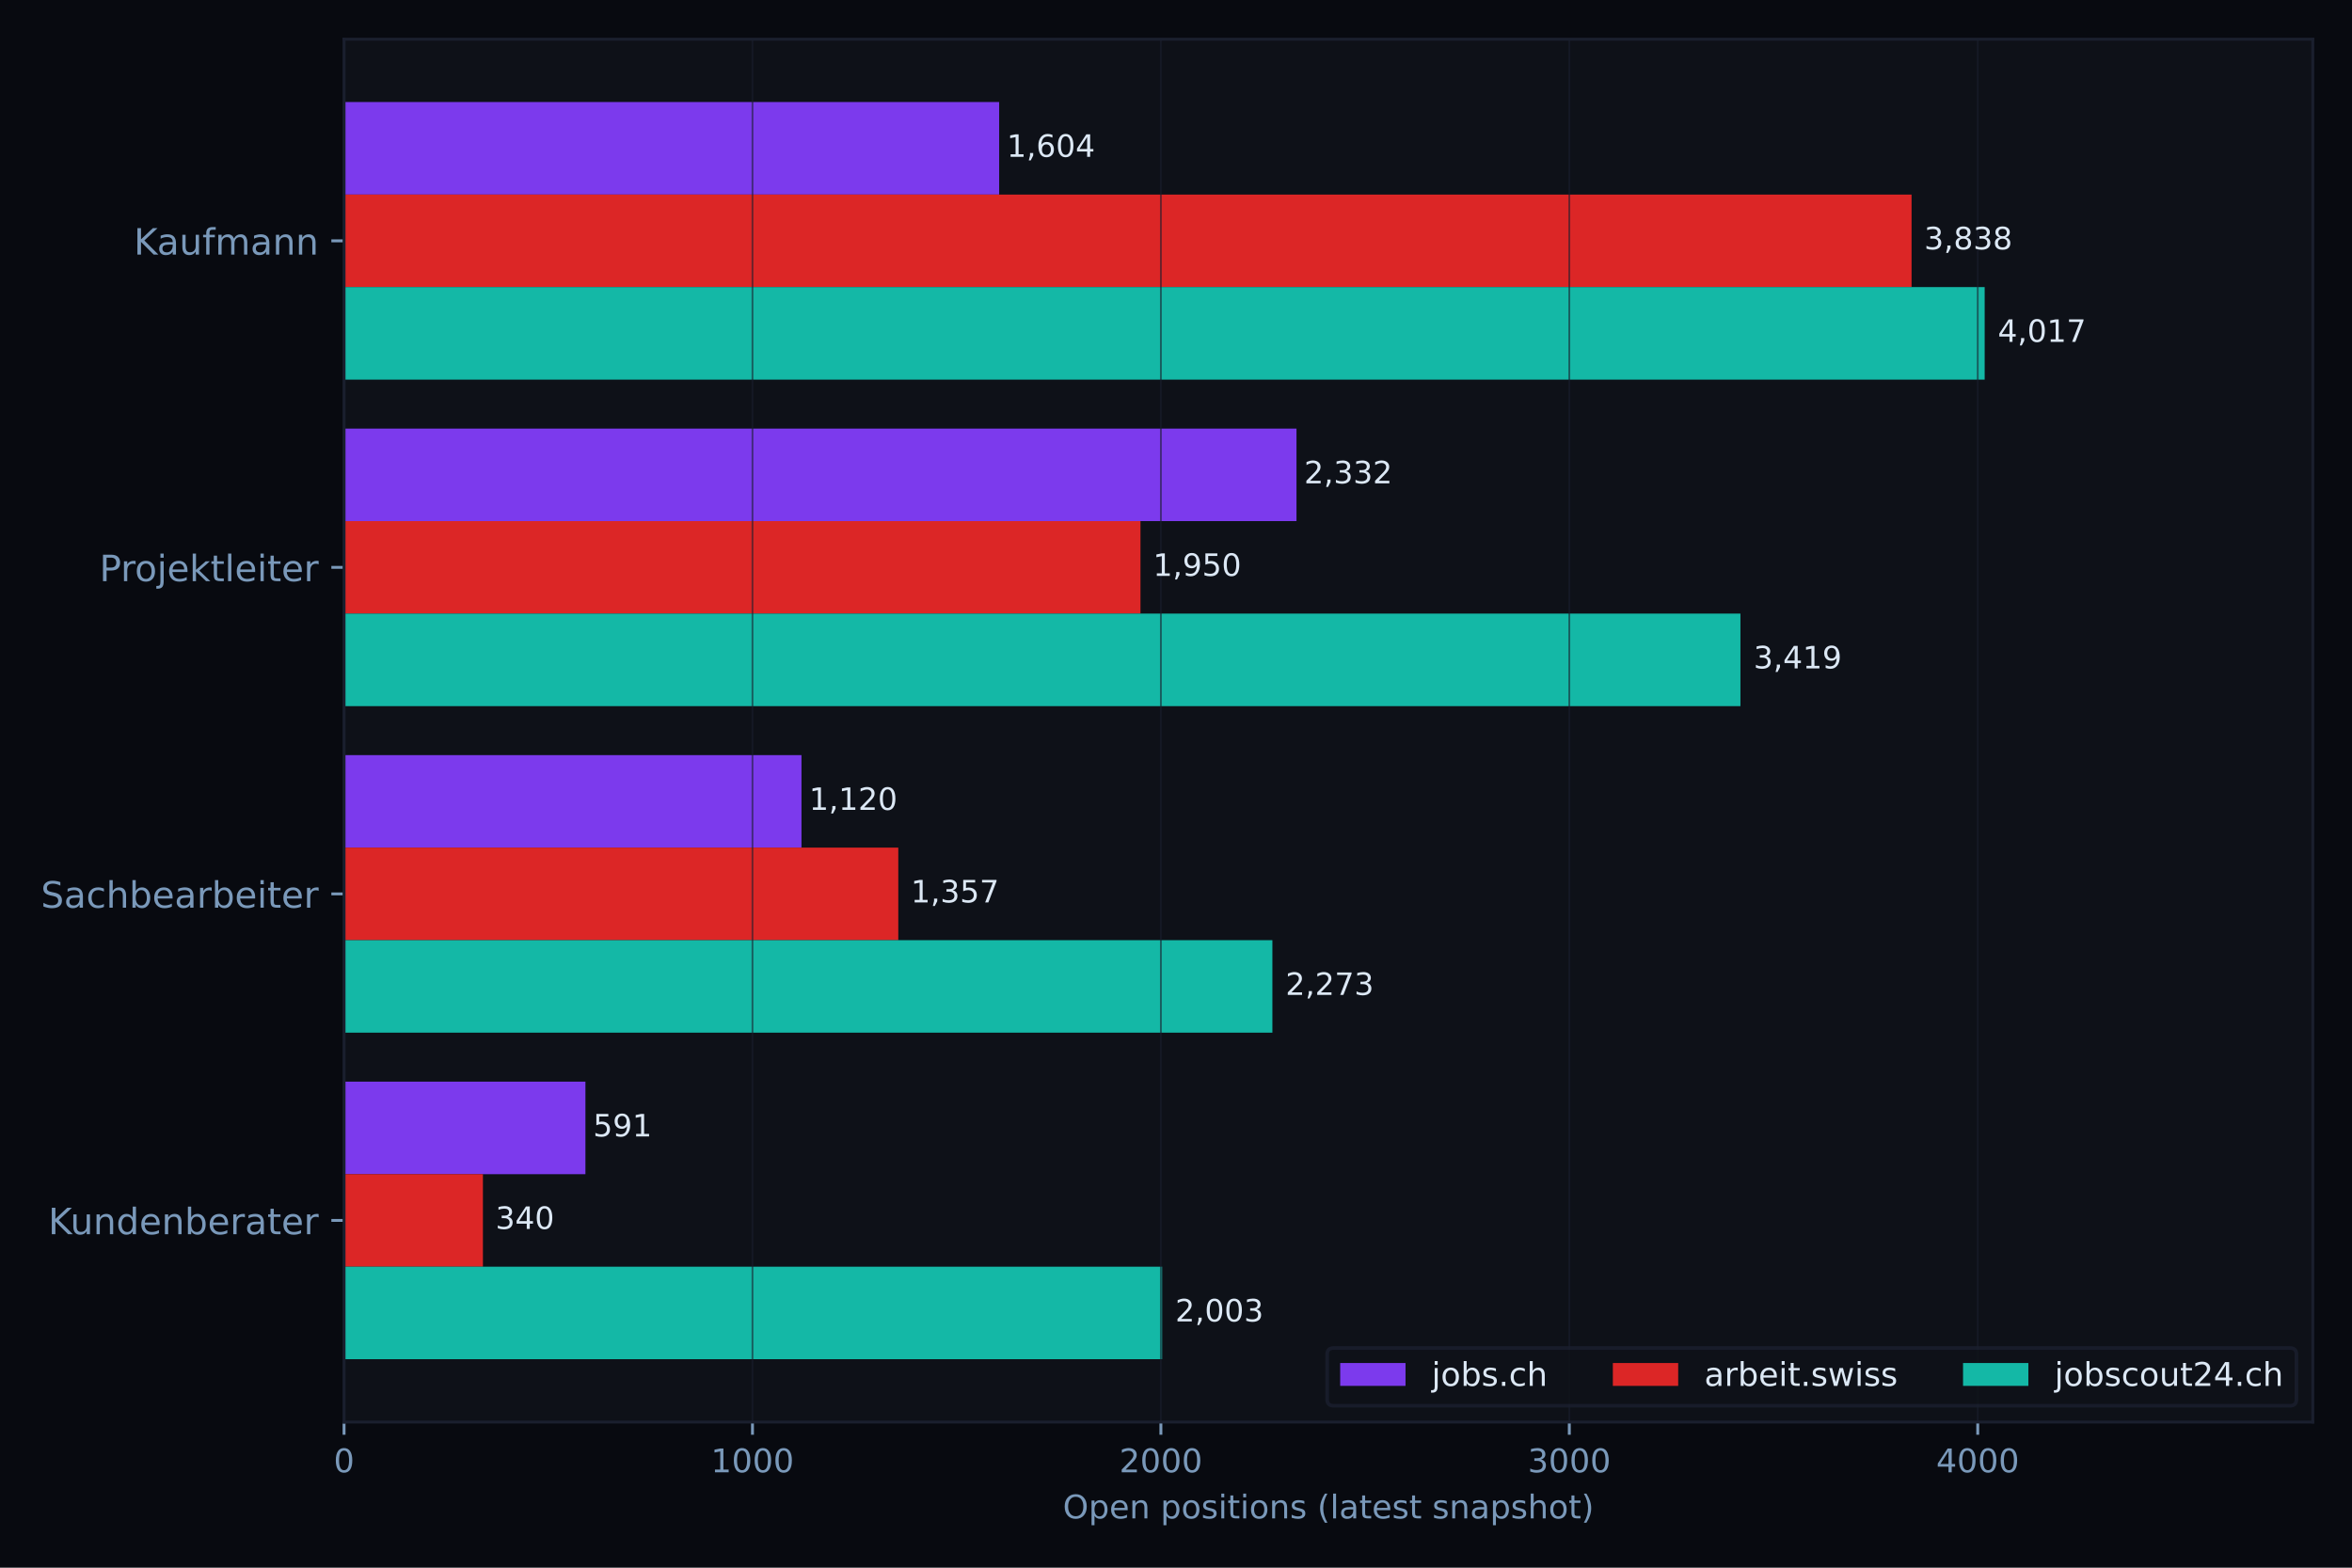
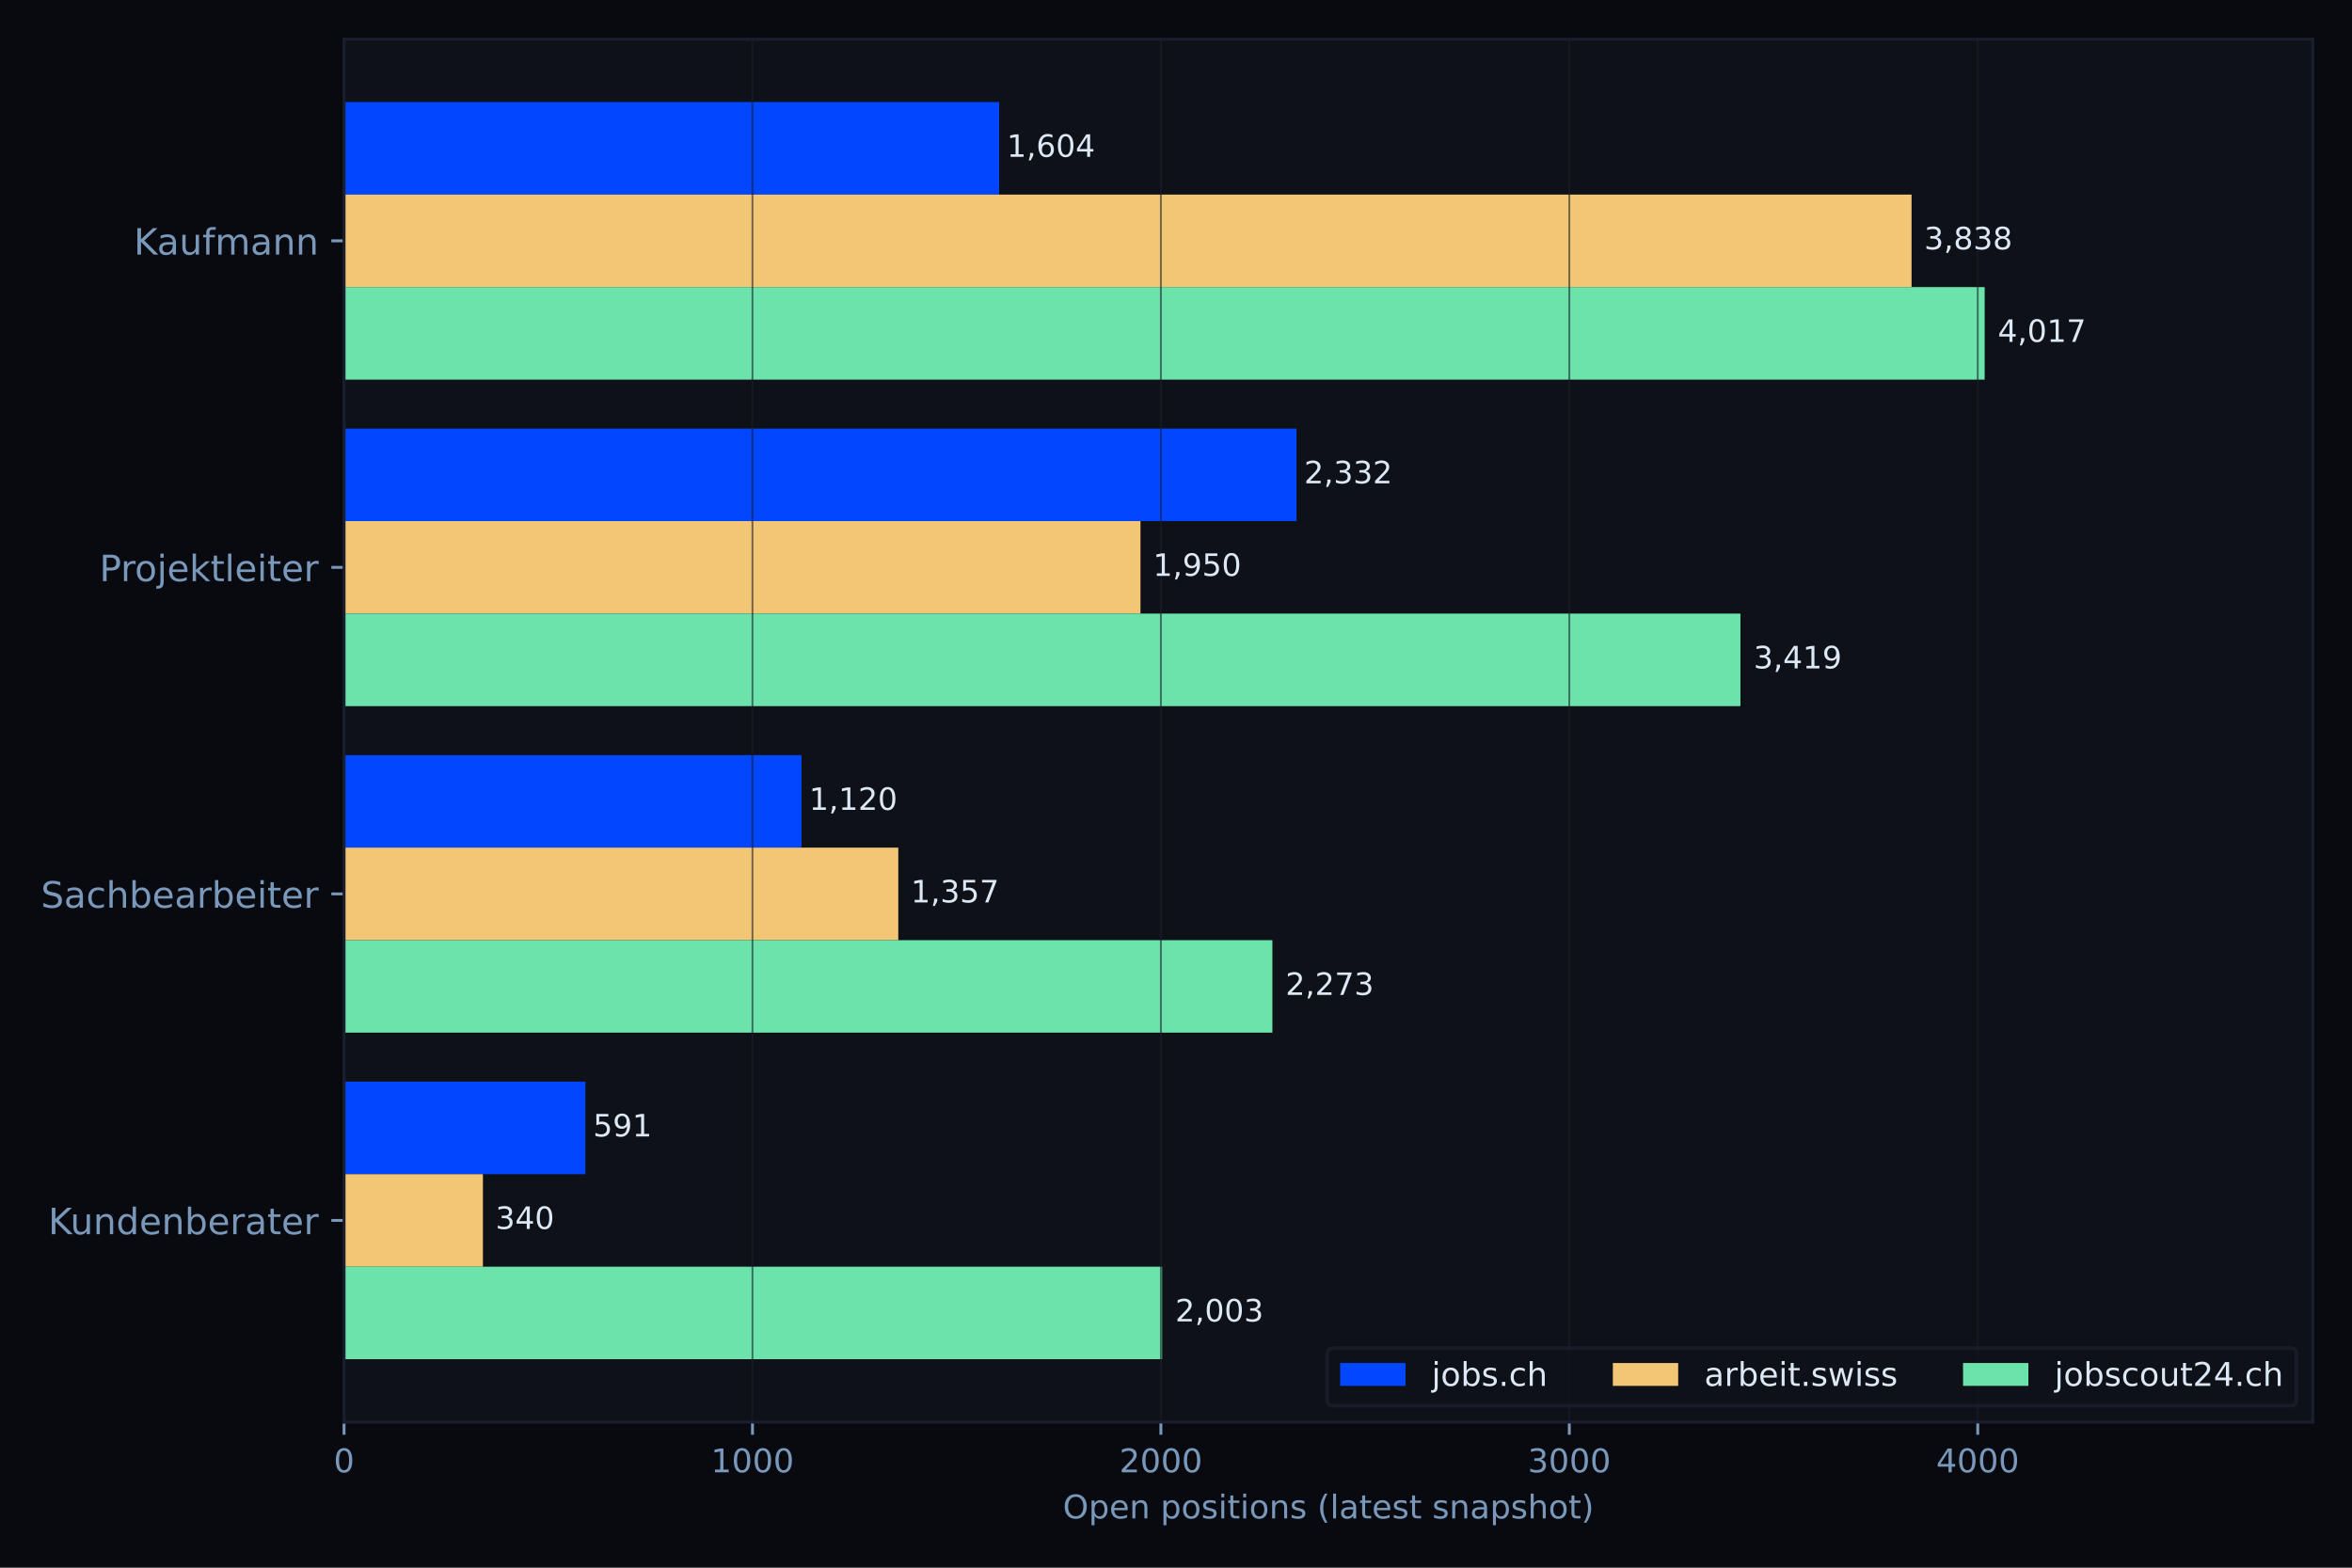
<svg xmlns="http://www.w3.org/2000/svg" xmlns:xlink="http://www.w3.org/1999/xlink" width="648pt" height="432pt" viewBox="0 0 648 432" version="1.1">
  <defs>
    <style type="text/css">*{stroke-linejoin: round; stroke-linecap: butt}</style>
  </defs>
  <g id="figure_1">
    <g id="patch_1">
      <path d="M 0 432  L 648 432  L 648 0  L 0 0  z " style="fill: #080a10" />
    </g>
    <g id="axes_1">
      <g id="patch_2">
        <path d="M 94.791 391.873  L 637.2 391.873  L 637.2 10.8  L 94.791 10.8  z " style="fill: #0e1118" />
      </g>
      <g id="patch_3">
-         <path d="M 94.791 28.121  L 275.279 28.121  L 275.279 53.616  L 94.791 53.616  z " clip-path="url(#pc95804c124)" style="fill: #7c3aed" />
+         <path d="M 94.791 28.121  L 275.279 28.121  L 275.279 53.616  L 94.791 53.616  z " clip-path="url(#pc95804c124)" style="fill: #0047ff" />
      </g>
      <g id="patch_4">
-         <path d="M 94.791 118.103  L 357.196 118.103  L 357.196 143.598  L 94.791 143.598  z " clip-path="url(#pc95804c124)" style="fill: #7c3aed" />
+         <path d="M 94.791 118.103  L 357.196 118.103  L 357.196 143.598  L 94.791 143.598  z " clip-path="url(#pc95804c124)" style="fill: #0047ff" />
      </g>
      <g id="patch_5">
-         <path d="M 94.791 208.085  L 220.817 208.085  L 220.817 233.58  L 94.791 233.58  z " clip-path="url(#pc95804c124)" style="fill: #7c3aed" />
+         <path d="M 94.791 208.085  L 220.817 208.085  L 220.817 233.58  L 94.791 233.58  z " clip-path="url(#pc95804c124)" style="fill: #0047ff" />
      </g>
      <g id="patch_6">
-         <path d="M 94.791 298.067  L 161.292 298.067  L 161.292 323.562  L 94.791 323.562  z " clip-path="url(#pc95804c124)" style="fill: #7c3aed" />
+         <path d="M 94.791 298.067  L 161.292 298.067  L 161.292 323.562  L 94.791 323.562  z " clip-path="url(#pc95804c124)" style="fill: #0047ff" />
      </g>
      <g id="patch_7">
-         <path d="M 94.791 53.616  L 526.657 53.616  L 526.657 79.111  L 94.791 79.111  z " clip-path="url(#pc95804c124)" style="fill: #dc2626" />
+         <path d="M 94.791 53.616  L 526.657 53.616  L 526.657 79.111  L 94.791 79.111  z " clip-path="url(#pc95804c124)" style="fill: #f2c674" />
      </g>
      <g id="patch_8">
-         <path d="M 94.791 143.598  L 314.212 143.598  L 314.212 169.093  L 94.791 169.093  z " clip-path="url(#pc95804c124)" style="fill: #dc2626" />
+         <path d="M 94.791 143.598  L 314.212 143.598  L 314.212 169.093  L 94.791 169.093  z " clip-path="url(#pc95804c124)" style="fill: #f2c674" />
      </g>
      <g id="patch_9">
-         <path d="M 94.791 233.58  L 247.486 233.58  L 247.486 259.075  L 94.791 259.075  z " clip-path="url(#pc95804c124)" style="fill: #dc2626" />
+         <path d="M 94.791 233.58  L 247.486 233.58  L 247.486 259.075  L 94.791 259.075  z " clip-path="url(#pc95804c124)" style="fill: #f2c674" />
      </g>
      <g id="patch_10">
-         <path d="M 94.791 323.562  L 133.049 323.562  L 133.049 349.056  L 94.791 349.056  z " clip-path="url(#pc95804c124)" style="fill: #dc2626" />
+         <path d="M 94.791 323.562  L 133.049 323.562  L 133.049 349.056  L 94.791 349.056  z " clip-path="url(#pc95804c124)" style="fill: #f2c674" />
      </g>
      <g id="patch_11">
-         <path d="M 94.791 79.111  L 546.798 79.111  L 546.798 104.606  L 94.791 104.606  z " clip-path="url(#pc95804c124)" style="fill: #14b8a6" />
+         <path d="M 94.791 79.111  L 546.798 79.111  L 546.798 104.606  L 94.791 104.606  z " clip-path="url(#pc95804c124)" style="fill: #6be3aa" />
      </g>
      <g id="patch_12">
-         <path d="M 94.791 169.093  L 479.509 169.093  L 479.509 194.588  L 94.791 194.588  z " clip-path="url(#pc95804c124)" style="fill: #14b8a6" />
+         <path d="M 94.791 169.093  L 479.509 169.093  L 479.509 194.588  L 94.791 194.588  z " clip-path="url(#pc95804c124)" style="fill: #6be3aa" />
      </g>
      <g id="patch_13">
-         <path d="M 94.791 259.075  L 350.557 259.075  L 350.557 284.569  L 94.791 284.569  z " clip-path="url(#pc95804c124)" style="fill: #14b8a6" />
+         <path d="M 94.791 259.075  L 350.557 259.075  L 350.557 284.569  L 94.791 284.569  z " clip-path="url(#pc95804c124)" style="fill: #6be3aa" />
      </g>
      <g id="patch_14">
-         <path d="M 94.791 349.056  L 320.176 349.056  L 320.176 374.551  L 94.791 374.551  z " clip-path="url(#pc95804c124)" style="fill: #14b8a6" />
+         <path d="M 94.791 349.056  L 320.176 349.056  L 320.176 374.551  L 94.791 374.551  z " clip-path="url(#pc95804c124)" style="fill: #6be3aa" />
      </g>
      <g id="matplotlib.axis_1">
        <g id="xtick_1">
          <g id="line2d_1">
            <path d="M 94.791 391.873  L 94.791 10.8  " clip-path="url(#pc95804c124)" style="fill: none; stroke: #1a1f2e; stroke-opacity: 0.6; stroke-width: 0.5; stroke-linecap: square" />
          </g>
          <g id="line2d_2">
            <defs>
              <path id="mff3be124f5" d="M 0 0  L 0 3.5  " style="stroke: #7a99ba; stroke-width: 0.8" />
            </defs>
            <g>
              <use xlink:href="#mff3be124f5" x="94.791" y="391.873" style="fill: #7a99ba; stroke: #7a99ba; stroke-width: 0.8" />
            </g>
          </g>
          <g id="text_1">
            <g style="fill: #7a99ba" transform="translate(91.92778 405.7113) scale(0.09 -0.09)">
              <defs>
                <path id="DejaVuSans-30" d="M 2034 4250  Q 1547 4250 1301 3770  Q 1056 3291 1056 2328  Q 1056 1369 1301 889  Q 1547 409 2034 409  Q 2525 409 2770 889  Q 3016 1369 3016 2328  Q 3016 3291 2770 3770  Q 2525 4250 2034 4250  z M 2034 4750  Q 2819 4750 3233 4129  Q 3647 3509 3647 2328  Q 3647 1150 3233 529  Q 2819 -91 2034 -91  Q 1250 -91 836 529  Q 422 1150 422 2328  Q 422 3509 836 4129  Q 1250 4750 2034 4750  z " transform="scale(0.015625)" />
              </defs>
              <use xlink:href="#DejaVuSans-30" />
            </g>
          </g>
        </g>
        <g id="xtick_2">
          <g id="line2d_3">
            <path d="M 207.315 391.873  L 207.315 10.8  " clip-path="url(#pc95804c124)" style="fill: none; stroke: #1a1f2e; stroke-opacity: 0.6; stroke-width: 0.5; stroke-linecap: square" />
          </g>
          <g id="line2d_4">
            <g>
              <use xlink:href="#mff3be124f5" x="207.315" y="391.873" style="fill: #7a99ba; stroke: #7a99ba; stroke-width: 0.8" />
            </g>
          </g>
          <g id="text_2">
            <g style="fill: #7a99ba" transform="translate(195.8621 405.7113) scale(0.09 -0.09)">
              <defs>
                <path id="DejaVuSans-31" d="M 794 531  L 1825 531  L 1825 4091  L 703 3866  L 703 4441  L 1819 4666  L 2450 4666  L 2450 531  L 3481 531  L 3481 0  L 794 0  L 794 531  z " transform="scale(0.015625)" />
              </defs>
              <use xlink:href="#DejaVuSans-31" />
              <use xlink:href="#DejaVuSans-30" x="63.623" />
              <use xlink:href="#DejaVuSans-30" x="127.246" />
              <use xlink:href="#DejaVuSans-30" x="190.869" />
            </g>
          </g>
        </g>
        <g id="xtick_3">
          <g id="line2d_5">
            <path d="M 319.838 391.873  L 319.838 10.8  " clip-path="url(#pc95804c124)" style="fill: none; stroke: #1a1f2e; stroke-opacity: 0.6; stroke-width: 0.5; stroke-linecap: square" />
          </g>
          <g id="line2d_6">
            <g>
              <use xlink:href="#mff3be124f5" x="319.838" y="391.873" style="fill: #7a99ba; stroke: #7a99ba; stroke-width: 0.8" />
            </g>
          </g>
          <g id="text_3">
            <g style="fill: #7a99ba" transform="translate(308.3857 405.7113) scale(0.09 -0.09)">
              <defs>
                <path id="DejaVuSans-32" d="M 1228 531  L 3431 531  L 3431 0  L 469 0  L 469 531  Q 828 903 1448 1529  Q 2069 2156 2228 2338  Q 2531 2678 2651 2914  Q 2772 3150 2772 3378  Q 2772 3750 2511 3984  Q 2250 4219 1831 4219  Q 1534 4219 1204 4116  Q 875 4013 500 3803  L 500 4441  Q 881 4594 1212 4672  Q 1544 4750 1819 4750  Q 2544 4750 2975 4387  Q 3406 4025 3406 3419  Q 3406 3131 3298 2873  Q 3191 2616 2906 2266  Q 2828 2175 2409 1742  Q 1991 1309 1228 531  z " transform="scale(0.015625)" />
              </defs>
              <use xlink:href="#DejaVuSans-32" />
              <use xlink:href="#DejaVuSans-30" x="63.623" />
              <use xlink:href="#DejaVuSans-30" x="127.246" />
              <use xlink:href="#DejaVuSans-30" x="190.869" />
            </g>
          </g>
        </g>
        <g id="xtick_4">
          <g id="line2d_7">
            <path d="M 432.362 391.873  L 432.362 10.8  " clip-path="url(#pc95804c124)" style="fill: none; stroke: #1a1f2e; stroke-opacity: 0.6; stroke-width: 0.5; stroke-linecap: square" />
          </g>
          <g id="line2d_8">
            <g>
              <use xlink:href="#mff3be124f5" x="432.362" y="391.873" style="fill: #7a99ba; stroke: #7a99ba; stroke-width: 0.8" />
            </g>
          </g>
          <g id="text_4">
            <g style="fill: #7a99ba" transform="translate(420.9094 405.7113) scale(0.09 -0.09)">
              <defs>
                <path id="DejaVuSans-33" d="M 2597 2516  Q 3050 2419 3304 2112  Q 3559 1806 3559 1356  Q 3559 666 3084 287  Q 2609 -91 1734 -91  Q 1441 -91 1130 -33  Q 819 25 488 141  L 488 750  Q 750 597 1062 519  Q 1375 441 1716 441  Q 2309 441 2620 675  Q 2931 909 2931 1356  Q 2931 1769 2642 2001  Q 2353 2234 1838 2234  L 1294 2234  L 1294 2753  L 1863 2753  Q 2328 2753 2575 2939  Q 2822 3125 2822 3475  Q 2822 3834 2567 4026  Q 2313 4219 1838 4219  Q 1578 4219 1281 4162  Q 984 4106 628 3988  L 628 4550  Q 988 4650 1302 4700  Q 1616 4750 1894 4750  Q 2613 4750 3031 4423  Q 3450 4097 3450 3541  Q 3450 3153 3228 2886  Q 3006 2619 2597 2516  z " transform="scale(0.015625)" />
              </defs>
              <use xlink:href="#DejaVuSans-33" />
              <use xlink:href="#DejaVuSans-30" x="63.623" />
              <use xlink:href="#DejaVuSans-30" x="127.246" />
              <use xlink:href="#DejaVuSans-30" x="190.869" />
            </g>
          </g>
        </g>
        <g id="xtick_5">
          <g id="line2d_9">
            <path d="M 544.886 391.873  L 544.886 10.8  " clip-path="url(#pc95804c124)" style="fill: none; stroke: #1a1f2e; stroke-opacity: 0.6; stroke-width: 0.5; stroke-linecap: square" />
          </g>
          <g id="line2d_10">
            <g>
              <use xlink:href="#mff3be124f5" x="544.886" y="391.873" style="fill: #7a99ba; stroke: #7a99ba; stroke-width: 0.8" />
            </g>
          </g>
          <g id="text_5">
            <g style="fill: #7a99ba" transform="translate(533.4331 405.7113) scale(0.09 -0.09)">
              <defs>
                <path id="DejaVuSans-34" d="M 2419 4116  L 825 1625  L 2419 1625  L 2419 4116  z M 2253 4666  L 3047 4666  L 3047 1625  L 3713 1625  L 3713 1100  L 3047 1100  L 3047 0  L 2419 0  L 2419 1100  L 313 1100  L 313 1709  L 2253 4666  z " transform="scale(0.015625)" />
              </defs>
              <use xlink:href="#DejaVuSans-34" />
              <use xlink:href="#DejaVuSans-30" x="63.623" />
              <use xlink:href="#DejaVuSans-30" x="127.246" />
              <use xlink:href="#DejaVuSans-30" x="190.869" />
            </g>
          </g>
        </g>
        <g id="text_6">
          <g style="fill: #7a99ba" transform="translate(292.8318 418.4216) scale(0.09 -0.09)">
            <defs>
              <path id="DejaVuSans-4f" d="M 2522 4238  Q 1834 4238 1429 3725  Q 1025 3213 1025 2328  Q 1025 1447 1429 934  Q 1834 422 2522 422  Q 3209 422 3611 934  Q 4013 1447 4013 2328  Q 4013 3213 3611 3725  Q 3209 4238 2522 4238  z M 2522 4750  Q 3503 4750 4090 4092  Q 4678 3434 4678 2328  Q 4678 1225 4090 567  Q 3503 -91 2522 -91  Q 1538 -91 948 565  Q 359 1222 359 2328  Q 359 3434 948 4092  Q 1538 4750 2522 4750  z " transform="scale(0.015625)" />
              <path id="DejaVuSans-70" d="M 1159 525  L 1159 -1331  L 581 -1331  L 581 3500  L 1159 3500  L 1159 2969  Q 1341 3281 1617 3432  Q 1894 3584 2278 3584  Q 2916 3584 3314 3078  Q 3713 2572 3713 1747  Q 3713 922 3314 415  Q 2916 -91 2278 -91  Q 1894 -91 1617 61  Q 1341 213 1159 525  z M 3116 1747  Q 3116 2381 2855 2742  Q 2594 3103 2138 3103  Q 1681 3103 1420 2742  Q 1159 2381 1159 1747  Q 1159 1113 1420 752  Q 1681 391 2138 391  Q 2594 391 2855 752  Q 3116 1113 3116 1747  z " transform="scale(0.015625)" />
              <path id="DejaVuSans-65" d="M 3597 1894  L 3597 1613  L 953 1613  Q 991 1019 1311 708  Q 1631 397 2203 397  Q 2534 397 2845 478  Q 3156 559 3463 722  L 3463 178  Q 3153 47 2828 -22  Q 2503 -91 2169 -91  Q 1331 -91 842 396  Q 353 884 353 1716  Q 353 2575 817 3079  Q 1281 3584 2069 3584  Q 2775 3584 3186 3129  Q 3597 2675 3597 1894  z M 3022 2063  Q 3016 2534 2758 2815  Q 2500 3097 2075 3097  Q 1594 3097 1305 2825  Q 1016 2553 972 2059  L 3022 2063  z " transform="scale(0.015625)" />
              <path id="DejaVuSans-6e" d="M 3513 2113  L 3513 0  L 2938 0  L 2938 2094  Q 2938 2591 2744 2837  Q 2550 3084 2163 3084  Q 1697 3084 1428 2787  Q 1159 2491 1159 1978  L 1159 0  L 581 0  L 581 3500  L 1159 3500  L 1159 2956  Q 1366 3272 1645 3428  Q 1925 3584 2291 3584  Q 2894 3584 3203 3211  Q 3513 2838 3513 2113  z " transform="scale(0.015625)" />
              <path id="DejaVuSans-20" transform="scale(0.015625)" />
              <path id="DejaVuSans-6f" d="M 1959 3097  Q 1497 3097 1228 2736  Q 959 2375 959 1747  Q 959 1119 1226 758  Q 1494 397 1959 397  Q 2419 397 2687 759  Q 2956 1122 2956 1747  Q 2956 2369 2687 2733  Q 2419 3097 1959 3097  z M 1959 3584  Q 2709 3584 3137 3096  Q 3566 2609 3566 1747  Q 3566 888 3137 398  Q 2709 -91 1959 -91  Q 1206 -91 779 398  Q 353 888 353 1747  Q 353 2609 779 3096  Q 1206 3584 1959 3584  z " transform="scale(0.015625)" />
              <path id="DejaVuSans-73" d="M 2834 3397  L 2834 2853  Q 2591 2978 2328 3040  Q 2066 3103 1784 3103  Q 1356 3103 1142 2972  Q 928 2841 928 2578  Q 928 2378 1081 2264  Q 1234 2150 1697 2047  L 1894 2003  Q 2506 1872 2764 1633  Q 3022 1394 3022 966  Q 3022 478 2636 193  Q 2250 -91 1575 -91  Q 1294 -91 989 -36  Q 684 19 347 128  L 347 722  Q 666 556 975 473  Q 1284 391 1588 391  Q 1994 391 2212 530  Q 2431 669 2431 922  Q 2431 1156 2273 1281  Q 2116 1406 1581 1522  L 1381 1569  Q 847 1681 609 1914  Q 372 2147 372 2553  Q 372 3047 722 3315  Q 1072 3584 1716 3584  Q 2034 3584 2315 3537  Q 2597 3491 2834 3397  z " transform="scale(0.015625)" />
              <path id="DejaVuSans-69" d="M 603 3500  L 1178 3500  L 1178 0  L 603 0  L 603 3500  z M 603 4863  L 1178 4863  L 1178 4134  L 603 4134  L 603 4863  z " transform="scale(0.015625)" />
              <path id="DejaVuSans-74" d="M 1172 4494  L 1172 3500  L 2356 3500  L 2356 3053  L 1172 3053  L 1172 1153  Q 1172 725 1289 603  Q 1406 481 1766 481  L 2356 481  L 2356 0  L 1766 0  Q 1100 0 847 248  Q 594 497 594 1153  L 594 3053  L 172 3053  L 172 3500  L 594 3500  L 594 4494  L 1172 4494  z " transform="scale(0.015625)" />
              <path id="DejaVuSans-28" d="M 1984 4856  Q 1566 4138 1362 3434  Q 1159 2731 1159 2009  Q 1159 1288 1364 580  Q 1569 -128 1984 -844  L 1484 -844  Q 1016 -109 783 600  Q 550 1309 550 2009  Q 550 2706 781 3412  Q 1013 4119 1484 4856  L 1984 4856  z " transform="scale(0.015625)" />
              <path id="DejaVuSans-6c" d="M 603 4863  L 1178 4863  L 1178 0  L 603 0  L 603 4863  z " transform="scale(0.015625)" />
              <path id="DejaVuSans-61" d="M 2194 1759  Q 1497 1759 1228 1600  Q 959 1441 959 1056  Q 959 750 1161 570  Q 1363 391 1709 391  Q 2188 391 2477 730  Q 2766 1069 2766 1631  L 2766 1759  L 2194 1759  z M 3341 1997  L 3341 0  L 2766 0  L 2766 531  Q 2569 213 2275 61  Q 1981 -91 1556 -91  Q 1019 -91 701 211  Q 384 513 384 1019  Q 384 1609 779 1909  Q 1175 2209 1959 2209  L 2766 2209  L 2766 2266  Q 2766 2663 2505 2880  Q 2244 3097 1772 3097  Q 1472 3097 1187 3025  Q 903 2953 641 2809  L 641 3341  Q 956 3463 1253 3523  Q 1550 3584 1831 3584  Q 2591 3584 2966 3190  Q 3341 2797 3341 1997  z " transform="scale(0.015625)" />
              <path id="DejaVuSans-68" d="M 3513 2113  L 3513 0  L 2938 0  L 2938 2094  Q 2938 2591 2744 2837  Q 2550 3084 2163 3084  Q 1697 3084 1428 2787  Q 1159 2491 1159 1978  L 1159 0  L 581 0  L 581 4863  L 1159 4863  L 1159 2956  Q 1366 3272 1645 3428  Q 1925 3584 2291 3584  Q 2894 3584 3203 3211  Q 3513 2838 3513 2113  z " transform="scale(0.015625)" />
              <path id="DejaVuSans-29" d="M 513 4856  L 1013 4856  Q 1481 4119 1714 3412  Q 1947 2706 1947 2009  Q 1947 1309 1714 600  Q 1481 -109 1013 -844  L 513 -844  Q 928 -128 1133 580  Q 1338 1288 1338 2009  Q 1338 2731 1133 3434  Q 928 4138 513 4856  z " transform="scale(0.015625)" />
            </defs>
            <use xlink:href="#DejaVuSans-4f" />
            <use xlink:href="#DejaVuSans-70" x="78.711" />
            <use xlink:href="#DejaVuSans-65" x="142.188" />
            <use xlink:href="#DejaVuSans-6e" x="203.711" />
            <use xlink:href="#DejaVuSans-20" x="267.09" />
            <use xlink:href="#DejaVuSans-70" x="298.877" />
            <use xlink:href="#DejaVuSans-6f" x="362.354" />
            <use xlink:href="#DejaVuSans-73" x="423.535" />
            <use xlink:href="#DejaVuSans-69" x="475.635" />
            <use xlink:href="#DejaVuSans-74" x="503.418" />
            <use xlink:href="#DejaVuSans-69" x="542.627" />
            <use xlink:href="#DejaVuSans-6f" x="570.41" />
            <use xlink:href="#DejaVuSans-6e" x="631.592" />
            <use xlink:href="#DejaVuSans-73" x="694.971" />
            <use xlink:href="#DejaVuSans-20" x="747.07" />
            <use xlink:href="#DejaVuSans-28" x="778.857" />
            <use xlink:href="#DejaVuSans-6c" x="817.871" />
            <use xlink:href="#DejaVuSans-61" x="845.654" />
            <use xlink:href="#DejaVuSans-74" x="906.934" />
            <use xlink:href="#DejaVuSans-65" x="946.143" />
            <use xlink:href="#DejaVuSans-73" x="1007.666" />
            <use xlink:href="#DejaVuSans-74" x="1059.766" />
            <use xlink:href="#DejaVuSans-20" x="1098.975" />
            <use xlink:href="#DejaVuSans-73" x="1130.762" />
            <use xlink:href="#DejaVuSans-6e" x="1182.861" />
            <use xlink:href="#DejaVuSans-61" x="1246.24" />
            <use xlink:href="#DejaVuSans-70" x="1307.52" />
            <use xlink:href="#DejaVuSans-73" x="1370.996" />
            <use xlink:href="#DejaVuSans-68" x="1423.096" />
            <use xlink:href="#DejaVuSans-6f" x="1486.475" />
            <use xlink:href="#DejaVuSans-74" x="1547.656" />
            <use xlink:href="#DejaVuSans-29" x="1586.865" />
          </g>
        </g>
      </g>
      <g id="matplotlib.axis_2">
        <g id="ytick_1">
          <g id="line2d_11">
            <defs>
              <path id="mdf66c61492" d="M 0 0  L -3.5 0  " style="stroke: #7a99ba; stroke-width: 0.8" />
            </defs>
            <g>
              <use xlink:href="#mdf66c61492" x="94.791" y="66.364" style="fill: #7a99ba; stroke: #7a99ba; stroke-width: 0.8" />
            </g>
          </g>
          <g id="text_7">
            <g style="fill: #7a99ba" transform="translate(36.87841 70.16295) scale(0.1 -0.1)">
              <defs>
                <path id="DejaVuSans-4b" d="M 628 4666  L 1259 4666  L 1259 2694  L 3353 4666  L 4166 4666  L 1850 2491  L 4331 0  L 3500 0  L 1259 2247  L 1259 0  L 628 0  L 628 4666  z " transform="scale(0.015625)" />
                <path id="DejaVuSans-75" d="M 544 1381  L 544 3500  L 1119 3500  L 1119 1403  Q 1119 906 1312 657  Q 1506 409 1894 409  Q 2359 409 2629 706  Q 2900 1003 2900 1516  L 2900 3500  L 3475 3500  L 3475 0  L 2900 0  L 2900 538  Q 2691 219 2414 64  Q 2138 -91 1772 -91  Q 1169 -91 856 284  Q 544 659 544 1381  z M 1991 3584  L 1991 3584  z " transform="scale(0.015625)" />
                <path id="DejaVuSans-66" d="M 2375 4863  L 2375 4384  L 1825 4384  Q 1516 4384 1395 4259  Q 1275 4134 1275 3809  L 1275 3500  L 2222 3500  L 2222 3053  L 1275 3053  L 1275 0  L 697 0  L 697 3053  L 147 3053  L 147 3500  L 697 3500  L 697 3744  Q 697 4328 969 4595  Q 1241 4863 1831 4863  L 2375 4863  z " transform="scale(0.015625)" />
                <path id="DejaVuSans-6d" d="M 3328 2828  Q 3544 3216 3844 3400  Q 4144 3584 4550 3584  Q 5097 3584 5394 3201  Q 5691 2819 5691 2113  L 5691 0  L 5113 0  L 5113 2094  Q 5113 2597 4934 2840  Q 4756 3084 4391 3084  Q 3944 3084 3684 2787  Q 3425 2491 3425 1978  L 3425 0  L 2847 0  L 2847 2094  Q 2847 2600 2669 2842  Q 2491 3084 2119 3084  Q 1678 3084 1418 2786  Q 1159 2488 1159 1978  L 1159 0  L 581 0  L 581 3500  L 1159 3500  L 1159 2956  Q 1356 3278 1631 3431  Q 1906 3584 2284 3584  Q 2666 3584 2933 3390  Q 3200 3197 3328 2828  z " transform="scale(0.015625)" />
              </defs>
              <use xlink:href="#DejaVuSans-4b" />
              <use xlink:href="#DejaVuSans-61" x="63.826" />
              <use xlink:href="#DejaVuSans-75" x="125.105" />
              <use xlink:href="#DejaVuSans-66" x="188.484" />
              <use xlink:href="#DejaVuSans-6d" x="223.689" />
              <use xlink:href="#DejaVuSans-61" x="321.102" />
              <use xlink:href="#DejaVuSans-6e" x="382.381" />
              <use xlink:href="#DejaVuSans-6e" x="445.76" />
            </g>
          </g>
        </g>
        <g id="ytick_2">
          <g id="line2d_12">
            <g>
              <use xlink:href="#mdf66c61492" x="94.791" y="156.345" style="fill: #7a99ba; stroke: #7a99ba; stroke-width: 0.8" />
            </g>
          </g>
          <g id="text_8">
            <g style="fill: #7a99ba" transform="translate(27.3956 160.1447) scale(0.1 -0.1)">
              <defs>
                <path id="DejaVuSans-50" d="M 1259 4147  L 1259 2394  L 2053 2394  Q 2494 2394 2734 2622  Q 2975 2850 2975 3272  Q 2975 3691 2734 3919  Q 2494 4147 2053 4147  L 1259 4147  z M 628 4666  L 2053 4666  Q 2838 4666 3239 4311  Q 3641 3956 3641 3272  Q 3641 2581 3239 2228  Q 2838 1875 2053 1875  L 1259 1875  L 1259 0  L 628 0  L 628 4666  z " transform="scale(0.015625)" />
                <path id="DejaVuSans-72" d="M 2631 2963  Q 2534 3019 2420 3045  Q 2306 3072 2169 3072  Q 1681 3072 1420 2755  Q 1159 2438 1159 1844  L 1159 0  L 581 0  L 581 3500  L 1159 3500  L 1159 2956  Q 1341 3275 1631 3429  Q 1922 3584 2338 3584  Q 2397 3584 2469 3576  Q 2541 3569 2628 3553  L 2631 2963  z " transform="scale(0.015625)" />
                <path id="DejaVuSans-6a" d="M 603 3500  L 1178 3500  L 1178 -63  Q 1178 -731 923 -1031  Q 669 -1331 103 -1331  L -116 -1331  L -116 -844  L 38 -844  Q 366 -844 484 -692  Q 603 -541 603 -63  L 603 3500  z M 603 4863  L 1178 4863  L 1178 4134  L 603 4134  L 603 4863  z " transform="scale(0.015625)" />
                <path id="DejaVuSans-6b" d="M 581 4863  L 1159 4863  L 1159 1991  L 2875 3500  L 3609 3500  L 1753 1863  L 3688 0  L 2938 0  L 1159 1709  L 1159 0  L 581 0  L 581 4863  z " transform="scale(0.015625)" />
              </defs>
              <use xlink:href="#DejaVuSans-50" />
              <use xlink:href="#DejaVuSans-72" x="58.553" />
              <use xlink:href="#DejaVuSans-6f" x="97.416" />
              <use xlink:href="#DejaVuSans-6a" x="158.598" />
              <use xlink:href="#DejaVuSans-65" x="186.381" />
              <use xlink:href="#DejaVuSans-6b" x="247.904" />
              <use xlink:href="#DejaVuSans-74" x="305.814" />
              <use xlink:href="#DejaVuSans-6c" x="345.023" />
              <use xlink:href="#DejaVuSans-65" x="372.807" />
              <use xlink:href="#DejaVuSans-69" x="434.33" />
              <use xlink:href="#DejaVuSans-74" x="462.113" />
              <use xlink:href="#DejaVuSans-65" x="501.322" />
              <use xlink:href="#DejaVuSans-72" x="562.846" />
            </g>
          </g>
        </g>
        <g id="ytick_3">
          <g id="line2d_13">
            <g>
              <use xlink:href="#mdf66c61492" x="94.791" y="246.327" style="fill: #7a99ba; stroke: #7a99ba; stroke-width: 0.8" />
            </g>
          </g>
          <g id="text_9">
            <g style="fill: #7a99ba" transform="translate(11.27372 250.1265) scale(0.1 -0.1)">
              <defs>
                <path id="DejaVuSans-53" d="M 3425 4513  L 3425 3897  Q 3066 4069 2747 4153  Q 2428 4238 2131 4238  Q 1616 4238 1336 4038  Q 1056 3838 1056 3469  Q 1056 3159 1242 3001  Q 1428 2844 1947 2747  L 2328 2669  Q 3034 2534 3370 2195  Q 3706 1856 3706 1288  Q 3706 609 3251 259  Q 2797 -91 1919 -91  Q 1588 -91 1214 -16  Q 841 59 441 206  L 441 856  Q 825 641 1194 531  Q 1563 422 1919 422  Q 2459 422 2753 634  Q 3047 847 3047 1241  Q 3047 1584 2836 1778  Q 2625 1972 2144 2069  L 1759 2144  Q 1053 2284 737 2584  Q 422 2884 422 3419  Q 422 4038 858 4394  Q 1294 4750 2059 4750  Q 2388 4750 2728 4690  Q 3069 4631 3425 4513  z " transform="scale(0.015625)" />
                <path id="DejaVuSans-63" d="M 3122 3366  L 3122 2828  Q 2878 2963 2633 3030  Q 2388 3097 2138 3097  Q 1578 3097 1268 2742  Q 959 2388 959 1747  Q 959 1106 1268 751  Q 1578 397 2138 397  Q 2388 397 2633 464  Q 2878 531 3122 666  L 3122 134  Q 2881 22 2623 -34  Q 2366 -91 2075 -91  Q 1284 -91 818 406  Q 353 903 353 1747  Q 353 2603 823 3093  Q 1294 3584 2113 3584  Q 2378 3584 2631 3529  Q 2884 3475 3122 3366  z " transform="scale(0.015625)" />
                <path id="DejaVuSans-62" d="M 3116 1747  Q 3116 2381 2855 2742  Q 2594 3103 2138 3103  Q 1681 3103 1420 2742  Q 1159 2381 1159 1747  Q 1159 1113 1420 752  Q 1681 391 2138 391  Q 2594 391 2855 752  Q 3116 1113 3116 1747  z M 1159 2969  Q 1341 3281 1617 3432  Q 1894 3584 2278 3584  Q 2916 3584 3314 3078  Q 3713 2572 3713 1747  Q 3713 922 3314 415  Q 2916 -91 2278 -91  Q 1894 -91 1617 61  Q 1341 213 1159 525  L 1159 0  L 581 0  L 581 4863  L 1159 4863  L 1159 2969  z " transform="scale(0.015625)" />
              </defs>
              <use xlink:href="#DejaVuSans-53" />
              <use xlink:href="#DejaVuSans-61" x="63.477" />
              <use xlink:href="#DejaVuSans-63" x="124.756" />
              <use xlink:href="#DejaVuSans-68" x="179.736" />
              <use xlink:href="#DejaVuSans-62" x="243.115" />
              <use xlink:href="#DejaVuSans-65" x="306.592" />
              <use xlink:href="#DejaVuSans-61" x="368.115" />
              <use xlink:href="#DejaVuSans-72" x="429.395" />
              <use xlink:href="#DejaVuSans-62" x="470.508" />
              <use xlink:href="#DejaVuSans-65" x="533.984" />
              <use xlink:href="#DejaVuSans-69" x="595.508" />
              <use xlink:href="#DejaVuSans-74" x="623.291" />
              <use xlink:href="#DejaVuSans-65" x="662.5" />
              <use xlink:href="#DejaVuSans-72" x="724.023" />
            </g>
          </g>
        </g>
        <g id="ytick_4">
          <g id="line2d_14">
            <g>
              <use xlink:href="#mdf66c61492" x="94.791" y="336.309" style="fill: #7a99ba; stroke: #7a99ba; stroke-width: 0.8" />
            </g>
          </g>
          <g id="text_10">
            <g style="fill: #7a99ba" transform="translate(13.29403 340.1082) scale(0.1 -0.1)">
              <defs>
                <path id="DejaVuSans-64" d="M 2906 2969  L 2906 4863  L 3481 4863  L 3481 0  L 2906 0  L 2906 525  Q 2725 213 2448 61  Q 2172 -91 1784 -91  Q 1150 -91 751 415  Q 353 922 353 1747  Q 353 2572 751 3078  Q 1150 3584 1784 3584  Q 2172 3584 2448 3432  Q 2725 3281 2906 2969  z M 947 1747  Q 947 1113 1208 752  Q 1469 391 1925 391  Q 2381 391 2643 752  Q 2906 1113 2906 1747  Q 2906 2381 2643 2742  Q 2381 3103 1925 3103  Q 1469 3103 1208 2742  Q 947 2381 947 1747  z " transform="scale(0.015625)" />
              </defs>
              <use xlink:href="#DejaVuSans-4b" />
              <use xlink:href="#DejaVuSans-75" x="60.576" />
              <use xlink:href="#DejaVuSans-6e" x="123.955" />
              <use xlink:href="#DejaVuSans-64" x="187.334" />
              <use xlink:href="#DejaVuSans-65" x="250.811" />
              <use xlink:href="#DejaVuSans-6e" x="312.334" />
              <use xlink:href="#DejaVuSans-62" x="375.713" />
              <use xlink:href="#DejaVuSans-65" x="439.189" />
              <use xlink:href="#DejaVuSans-72" x="500.713" />
              <use xlink:href="#DejaVuSans-61" x="541.826" />
              <use xlink:href="#DejaVuSans-74" x="603.105" />
              <use xlink:href="#DejaVuSans-65" x="642.314" />
              <use xlink:href="#DejaVuSans-72" x="703.838" />
            </g>
          </g>
        </g>
      </g>
      <g id="patch_15">
        <path d="M 94.791 391.873  L 94.791 10.8  " style="fill: none; stroke: #1a1f2e; stroke-width: 0.8; stroke-linejoin: miter; stroke-linecap: square" />
      </g>
      <g id="patch_16">
        <path d="M 637.2 391.873  L 637.2 10.8  " style="fill: none; stroke: #1a1f2e; stroke-width: 0.8; stroke-linejoin: miter; stroke-linecap: square" />
      </g>
      <g id="patch_17">
        <path d="M 94.791 391.873  L 637.2 391.873  " style="fill: none; stroke: #1a1f2e; stroke-width: 0.8; stroke-linejoin: miter; stroke-linecap: square" />
      </g>
      <g id="patch_18">
        <path d="M 94.791 10.8  L 637.2 10.8  " style="fill: none; stroke: #1a1f2e; stroke-width: 0.8; stroke-linejoin: miter; stroke-linecap: square" />
      </g>
      <g id="text_11">
        <g style="fill: #dce8f5" transform="translate(277.3781 43.21437) scale(0.085 -0.085)">
          <defs>
            <path id="DejaVuSans-2c" d="M 750 794  L 1409 794  L 1409 256  L 897 -744  L 494 -744  L 750 256  L 750 794  z " transform="scale(0.015625)" />
            <path id="DejaVuSans-36" d="M 2113 2584  Q 1688 2584 1439 2293  Q 1191 2003 1191 1497  Q 1191 994 1439 701  Q 1688 409 2113 409  Q 2538 409 2786 701  Q 3034 994 3034 1497  Q 3034 2003 2786 2293  Q 2538 2584 2113 2584  z M 3366 4563  L 3366 3988  Q 3128 4100 2886 4159  Q 2644 4219 2406 4219  Q 1781 4219 1451 3797  Q 1122 3375 1075 2522  Q 1259 2794 1537 2939  Q 1816 3084 2150 3084  Q 2853 3084 3261 2657  Q 3669 2231 3669 1497  Q 3669 778 3244 343  Q 2819 -91 2113 -91  Q 1303 -91 875 529  Q 447 1150 447 2328  Q 447 3434 972 4092  Q 1497 4750 2381 4750  Q 2619 4750 2861 4703  Q 3103 4656 3366 4563  z " transform="scale(0.015625)" />
          </defs>
          <use xlink:href="#DejaVuSans-31" />
          <use xlink:href="#DejaVuSans-2c" x="63.623" />
          <use xlink:href="#DejaVuSans-36" x="95.41" />
          <use xlink:href="#DejaVuSans-30" x="159.033" />
          <use xlink:href="#DejaVuSans-34" x="222.656" />
        </g>
      </g>
      <g id="text_12">
        <g style="fill: #dce8f5" transform="translate(359.2953 133.1961) scale(0.085 -0.085)">
          <use xlink:href="#DejaVuSans-32" />
          <use xlink:href="#DejaVuSans-2c" x="63.623" />
          <use xlink:href="#DejaVuSans-33" x="95.41" />
          <use xlink:href="#DejaVuSans-33" x="159.033" />
          <use xlink:href="#DejaVuSans-32" x="222.656" />
        </g>
      </g>
      <g id="text_13">
        <g style="fill: #dce8f5" transform="translate(222.9167 223.1779) scale(0.085 -0.085)">
          <use xlink:href="#DejaVuSans-31" />
          <use xlink:href="#DejaVuSans-2c" x="63.623" />
          <use xlink:href="#DejaVuSans-31" x="95.41" />
          <use xlink:href="#DejaVuSans-32" x="159.033" />
          <use xlink:href="#DejaVuSans-30" x="222.656" />
        </g>
      </g>
      <g id="text_14">
        <g style="fill: #dce8f5" transform="translate(163.3916 313.1596) scale(0.085 -0.085)">
          <defs>
            <path id="DejaVuSans-35" d="M 691 4666  L 3169 4666  L 3169 4134  L 1269 4134  L 1269 2991  Q 1406 3038 1543 3061  Q 1681 3084 1819 3084  Q 2600 3084 3056 2656  Q 3513 2228 3513 1497  Q 3513 744 3044 326  Q 2575 -91 1722 -91  Q 1428 -91 1123 -41  Q 819 9 494 109  L 494 744  Q 775 591 1075 516  Q 1375 441 1709 441  Q 2250 441 2565 725  Q 2881 1009 2881 1497  Q 2881 1984 2565 2268  Q 2250 2553 1709 2553  Q 1456 2553 1204 2497  Q 953 2441 691 2322  L 691 4666  z " transform="scale(0.015625)" />
            <path id="DejaVuSans-39" d="M 703 97  L 703 672  Q 941 559 1184 500  Q 1428 441 1663 441  Q 2288 441 2617 861  Q 2947 1281 2994 2138  Q 2813 1869 2534 1725  Q 2256 1581 1919 1581  Q 1219 1581 811 2004  Q 403 2428 403 3163  Q 403 3881 828 4315  Q 1253 4750 1959 4750  Q 2769 4750 3195 4129  Q 3622 3509 3622 2328  Q 3622 1225 3098 567  Q 2575 -91 1691 -91  Q 1453 -91 1209 -44  Q 966 3 703 97  z M 1959 2075  Q 2384 2075 2632 2365  Q 2881 2656 2881 3163  Q 2881 3666 2632 3958  Q 2384 4250 1959 4250  Q 1534 4250 1286 3958  Q 1038 3666 1038 3163  Q 1038 2656 1286 2365  Q 1534 2075 1959 2075  z " transform="scale(0.015625)" />
          </defs>
          <use xlink:href="#DejaVuSans-35" />
          <use xlink:href="#DejaVuSans-39" x="63.623" />
          <use xlink:href="#DejaVuSans-31" x="127.246" />
        </g>
      </g>
      <g id="text_15">
        <g style="fill: #dce8f5" transform="translate(530.1117 68.7092) scale(0.085 -0.085)">
          <defs>
            <path id="DejaVuSans-38" d="M 2034 2216  Q 1584 2216 1326 1975  Q 1069 1734 1069 1313  Q 1069 891 1326 650  Q 1584 409 2034 409  Q 2484 409 2743 651  Q 3003 894 3003 1313  Q 3003 1734 2745 1975  Q 2488 2216 2034 2216  z M 1403 2484  Q 997 2584 770 2862  Q 544 3141 544 3541  Q 544 4100 942 4425  Q 1341 4750 2034 4750  Q 2731 4750 3128 4425  Q 3525 4100 3525 3541  Q 3525 3141 3298 2862  Q 3072 2584 2669 2484  Q 3125 2378 3379 2068  Q 3634 1759 3634 1313  Q 3634 634 3220 271  Q 2806 -91 2034 -91  Q 1263 -91 848 271  Q 434 634 434 1313  Q 434 1759 690 2068  Q 947 2378 1403 2484  z M 1172 3481  Q 1172 3119 1398 2916  Q 1625 2713 2034 2713  Q 2441 2713 2670 2916  Q 2900 3119 2900 3481  Q 2900 3844 2670 4047  Q 2441 4250 2034 4250  Q 1625 4250 1398 4047  Q 1172 3844 1172 3481  z " transform="scale(0.015625)" />
          </defs>
          <use xlink:href="#DejaVuSans-33" />
          <use xlink:href="#DejaVuSans-2c" x="63.623" />
          <use xlink:href="#DejaVuSans-38" x="95.41" />
          <use xlink:href="#DejaVuSans-33" x="159.033" />
          <use xlink:href="#DejaVuSans-38" x="222.656" />
        </g>
      </g>
      <g id="text_16">
        <g style="fill: #dce8f5" transform="translate(317.667 158.691) scale(0.085 -0.085)">
          <use xlink:href="#DejaVuSans-31" />
          <use xlink:href="#DejaVuSans-2c" x="63.623" />
          <use xlink:href="#DejaVuSans-39" x="95.41" />
          <use xlink:href="#DejaVuSans-35" x="159.033" />
          <use xlink:href="#DejaVuSans-30" x="222.656" />
        </g>
      </g>
      <g id="text_17">
        <g style="fill: #dce8f5" transform="translate(250.9405 248.6727) scale(0.085 -0.085)">
          <defs>
            <path id="DejaVuSans-37" d="M 525 4666  L 3525 4666  L 3525 4397  L 1831 0  L 1172 0  L 2766 4134  L 525 4134  L 525 4666  z " transform="scale(0.015625)" />
          </defs>
          <use xlink:href="#DejaVuSans-31" />
          <use xlink:href="#DejaVuSans-2c" x="63.623" />
          <use xlink:href="#DejaVuSans-33" x="95.41" />
          <use xlink:href="#DejaVuSans-35" x="159.033" />
          <use xlink:href="#DejaVuSans-37" x="222.656" />
        </g>
      </g>
      <g id="text_18">
        <g style="fill: #dce8f5" transform="translate(136.5039 338.6545) scale(0.085 -0.085)">
          <use xlink:href="#DejaVuSans-33" />
          <use xlink:href="#DejaVuSans-34" x="63.623" />
          <use xlink:href="#DejaVuSans-30" x="127.246" />
        </g>
      </g>
      <g id="text_19">
        <g style="fill: #dce8f5" transform="translate(550.4145 94.20403) scale(0.085 -0.085)">
          <use xlink:href="#DejaVuSans-34" />
          <use xlink:href="#DejaVuSans-2c" x="63.623" />
          <use xlink:href="#DejaVuSans-30" x="95.41" />
          <use xlink:href="#DejaVuSans-31" x="159.033" />
          <use xlink:href="#DejaVuSans-37" x="222.656" />
        </g>
      </g>
      <g id="text_20">
        <g style="fill: #dce8f5" transform="translate(483.1254 184.1858) scale(0.085 -0.085)">
          <use xlink:href="#DejaVuSans-33" />
          <use xlink:href="#DejaVuSans-2c" x="63.623" />
          <use xlink:href="#DejaVuSans-34" x="95.41" />
          <use xlink:href="#DejaVuSans-31" x="159.033" />
          <use xlink:href="#DejaVuSans-39" x="222.656" />
        </g>
      </g>
      <g id="text_21">
        <g style="fill: #dce8f5" transform="translate(354.1733 274.1675) scale(0.085 -0.085)">
          <use xlink:href="#DejaVuSans-32" />
          <use xlink:href="#DejaVuSans-2c" x="63.623" />
          <use xlink:href="#DejaVuSans-32" x="95.41" />
          <use xlink:href="#DejaVuSans-37" x="159.033" />
          <use xlink:href="#DejaVuSans-33" x="222.656" />
        </g>
      </g>
      <g id="text_22">
        <g style="fill: #dce8f5" transform="translate(323.7919 364.1493) scale(0.085 -0.085)">
          <use xlink:href="#DejaVuSans-32" />
          <use xlink:href="#DejaVuSans-2c" x="63.623" />
          <use xlink:href="#DejaVuSans-30" x="95.41" />
          <use xlink:href="#DejaVuSans-30" x="159.033" />
          <use xlink:href="#DejaVuSans-33" x="222.656" />
        </g>
      </g>
      <g id="legend_1">
        <g id="patch_19">
          <path d="M 367.435 387.373  L 630.9 387.373  Q 632.7 387.373 632.7 385.573  L 632.7 373.262  Q 632.7 371.462 630.9 371.462  L 367.435 371.462  Q 365.635 371.462 365.635 373.262  L 365.635 385.573  Q 365.635 387.373 367.435 387.373  z " style="fill: #0e1118; opacity: 0.8; stroke: #1a1f2e; stroke-linejoin: miter" />
        </g>
        <g id="patch_20">
-           <path d="M 369.235 381.901  L 387.235 381.901  L 387.235 375.601  L 369.235 375.601  z " style="fill: #7c3aed" />
+           <path d="M 369.235 381.901  L 387.235 381.901  L 387.235 375.601  L 369.235 375.601  z " style="fill: #0047ff" />
        </g>
        <g id="text_23">
          <g style="fill: #dce8f5" transform="translate(394.4348 381.901) scale(0.09 -0.09)">
            <defs>
              <path id="DejaVuSans-2e" d="M 684 794  L 1344 794  L 1344 0  L 684 0  L 684 794  z " transform="scale(0.015625)" />
            </defs>
            <use xlink:href="#DejaVuSans-6a" />
            <use xlink:href="#DejaVuSans-6f" x="27.783" />
            <use xlink:href="#DejaVuSans-62" x="88.965" />
            <use xlink:href="#DejaVuSans-73" x="152.441" />
            <use xlink:href="#DejaVuSans-2e" x="204.541" />
            <use xlink:href="#DejaVuSans-63" x="236.328" />
            <use xlink:href="#DejaVuSans-68" x="291.309" />
          </g>
        </g>
        <g id="patch_21">
-           <path d="M 444.357 381.901  L 462.357 381.901  L 462.357 375.601  L 444.357 375.601  z " style="fill: #dc2626" />
+           <path d="M 444.357 381.901  L 462.357 381.901  L 462.357 375.601  L 444.357 375.601  z " style="fill: #f2c674" />
        </g>
        <g id="text_24">
          <g style="fill: #dce8f5" transform="translate(469.5567 381.901) scale(0.09 -0.09)">
            <defs>
              <path id="DejaVuSans-77" d="M 269 3500  L 844 3500  L 1563 769  L 2278 3500  L 2956 3500  L 3675 769  L 4391 3500  L 4966 3500  L 4050 0  L 3372 0  L 2619 2869  L 1863 0  L 1184 0  L 269 3500  z " transform="scale(0.015625)" />
            </defs>
            <use xlink:href="#DejaVuSans-61" />
            <use xlink:href="#DejaVuSans-72" x="61.279" />
            <use xlink:href="#DejaVuSans-62" x="102.393" />
            <use xlink:href="#DejaVuSans-65" x="165.869" />
            <use xlink:href="#DejaVuSans-69" x="227.393" />
            <use xlink:href="#DejaVuSans-74" x="255.176" />
            <use xlink:href="#DejaVuSans-2e" x="294.385" />
            <use xlink:href="#DejaVuSans-73" x="326.172" />
            <use xlink:href="#DejaVuSans-77" x="378.271" />
            <use xlink:href="#DejaVuSans-69" x="460.059" />
            <use xlink:href="#DejaVuSans-73" x="487.842" />
            <use xlink:href="#DejaVuSans-73" x="539.941" />
          </g>
        </g>
        <g id="patch_22">
-           <path d="M 540.838 381.901  L 558.838 381.901  L 558.838 375.601  L 540.838 375.601  z " style="fill: #14b8a6" />
+           <path d="M 540.838 381.901  L 558.838 381.901  L 558.838 375.601  L 540.838 375.601  z " style="fill: #6be3aa" />
        </g>
        <g id="text_25">
          <g style="fill: #dce8f5" transform="translate(566.0381 381.901) scale(0.09 -0.09)">
            <use xlink:href="#DejaVuSans-6a" />
            <use xlink:href="#DejaVuSans-6f" x="27.783" />
            <use xlink:href="#DejaVuSans-62" x="88.965" />
            <use xlink:href="#DejaVuSans-73" x="152.441" />
            <use xlink:href="#DejaVuSans-63" x="204.541" />
            <use xlink:href="#DejaVuSans-6f" x="259.521" />
            <use xlink:href="#DejaVuSans-75" x="320.703" />
            <use xlink:href="#DejaVuSans-74" x="384.082" />
            <use xlink:href="#DejaVuSans-32" x="423.291" />
            <use xlink:href="#DejaVuSans-34" x="486.914" />
            <use xlink:href="#DejaVuSans-2e" x="550.537" />
            <use xlink:href="#DejaVuSans-63" x="582.324" />
            <use xlink:href="#DejaVuSans-68" x="637.305" />
          </g>
        </g>
      </g>
    </g>
  </g>
  <defs>
    <clipPath id="pc95804c124">
      <rect x="94.791" y="10.8" width="542.409" height="381.073" />
    </clipPath>
  </defs>
</svg>
